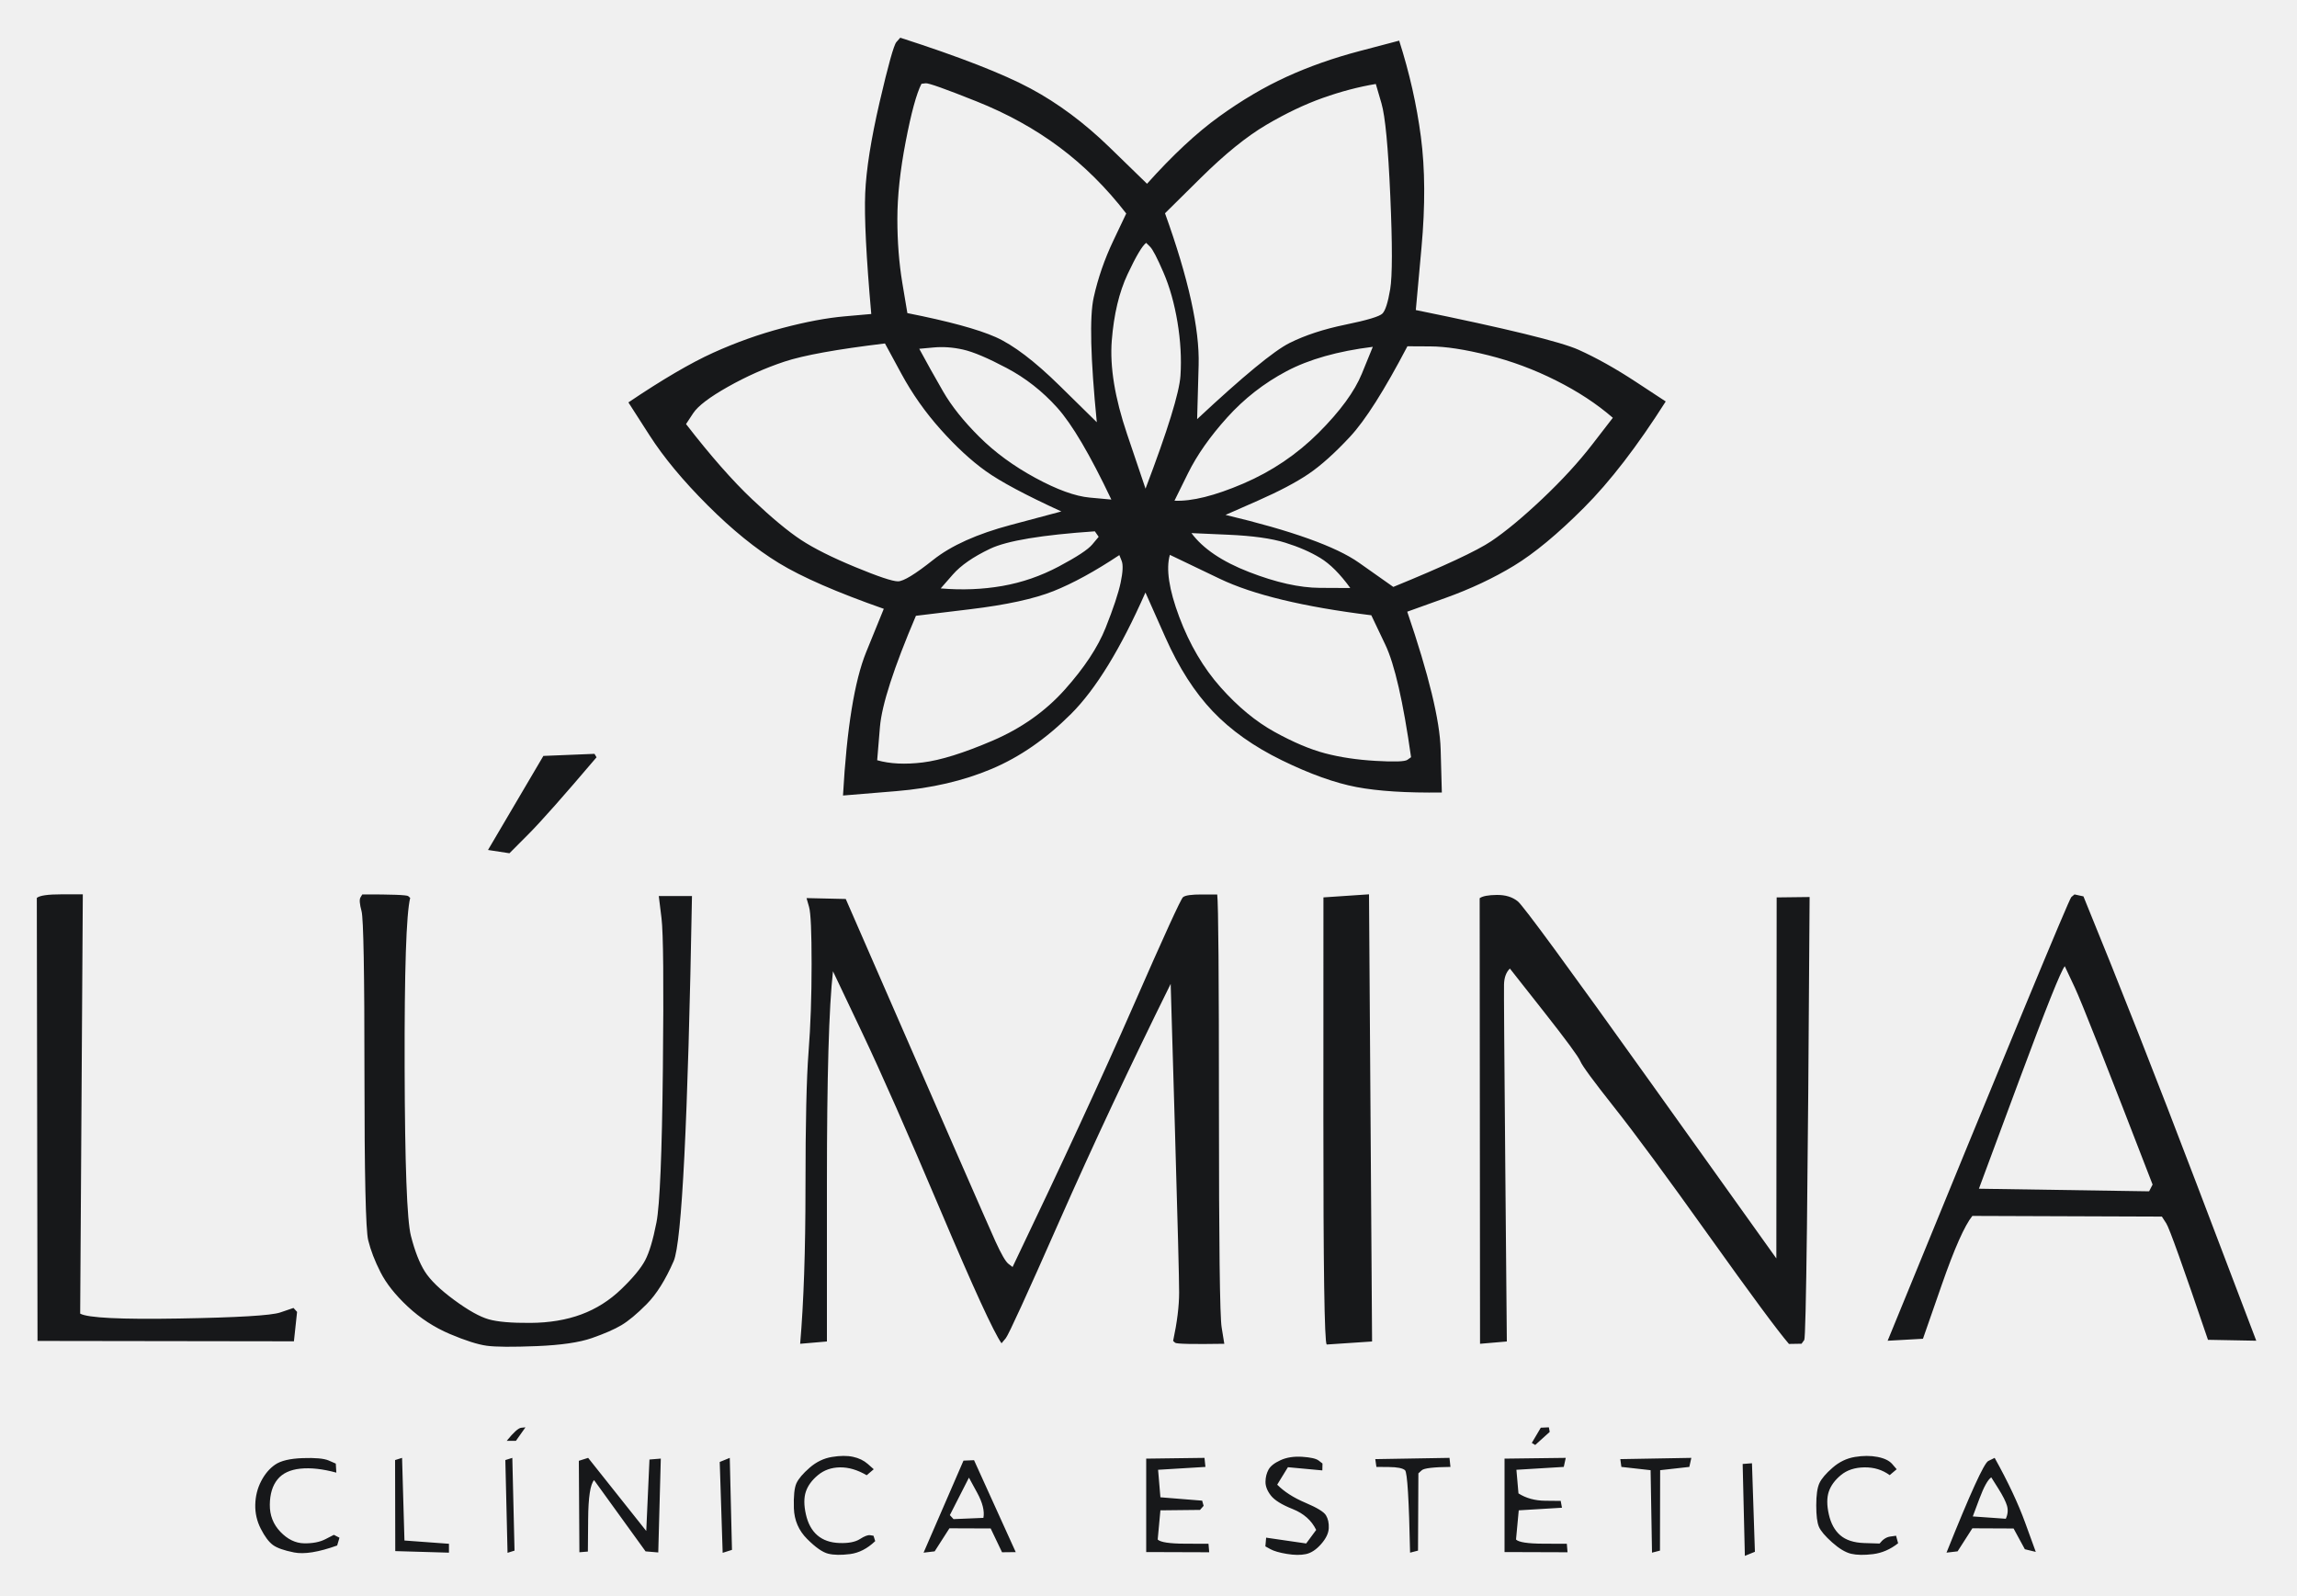
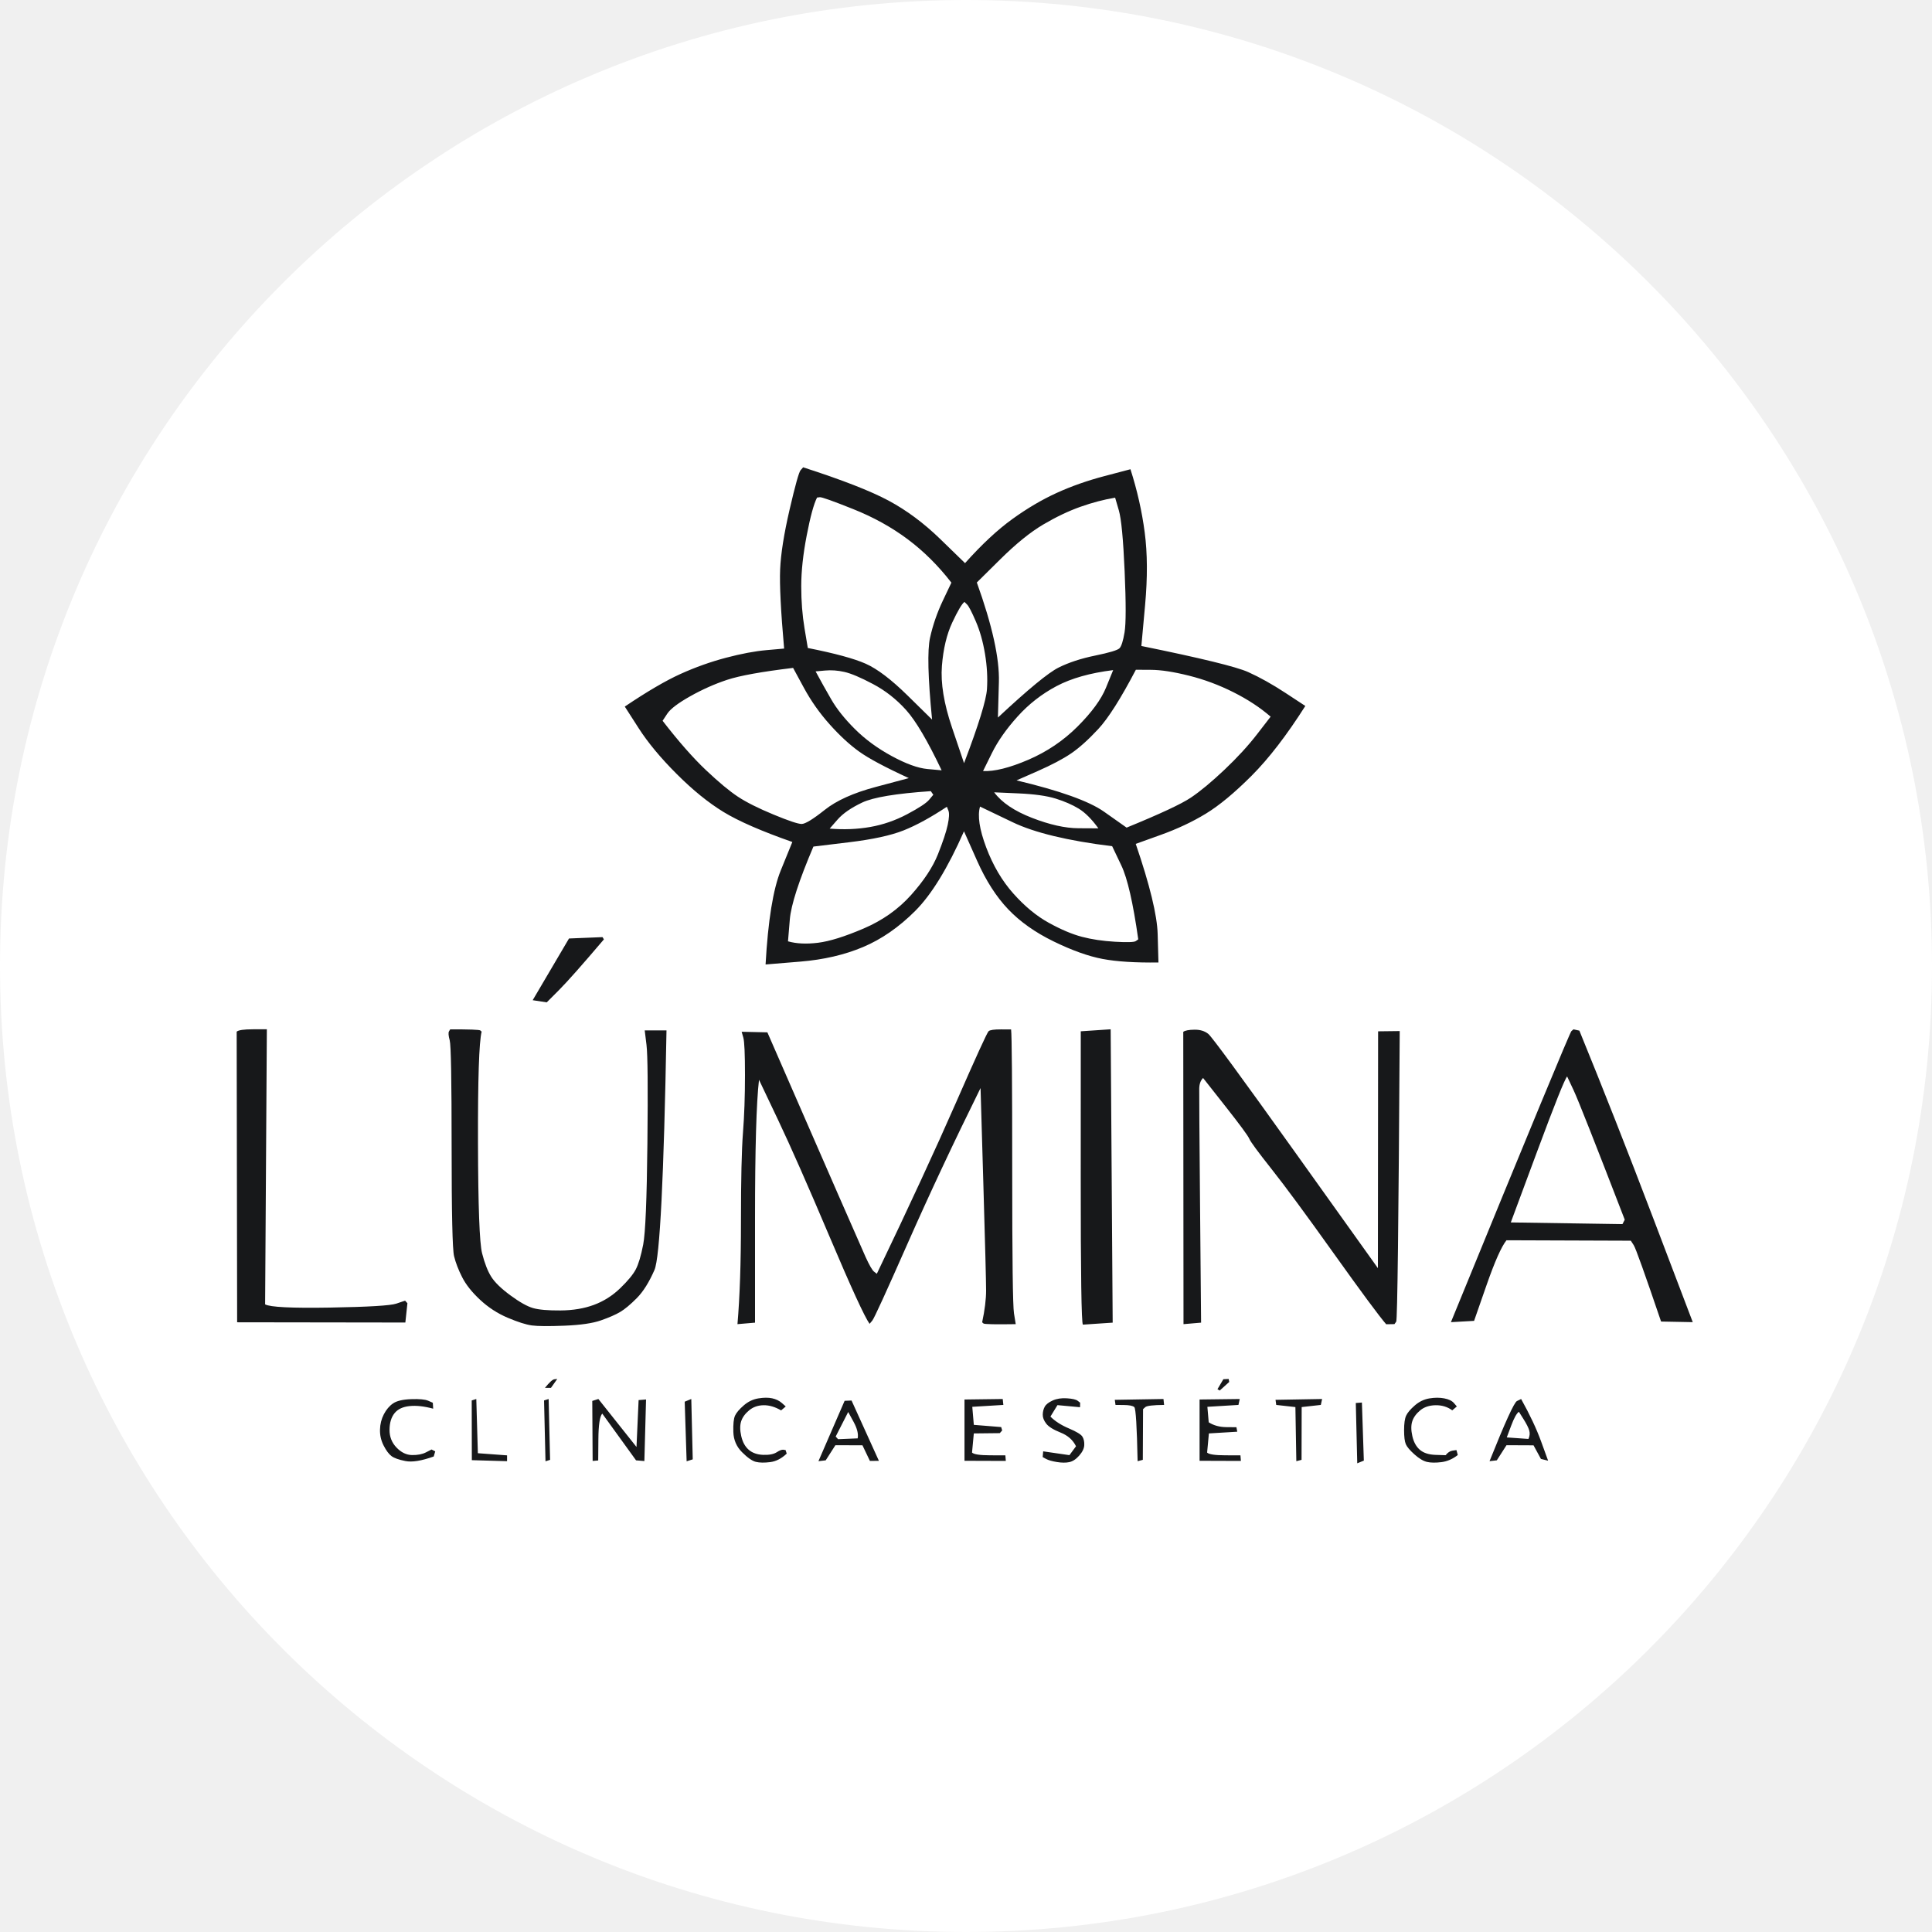
- <svg xmlns="http://www.w3.org/2000/svg" viewBox="0 0 750 521" role="img" aria-labelledby="title desc">
-   <path fill="#17181a" fill-rule="evenodd" d="M572.04,477.76L572.04,477.76L569,477.99L569,477.99L569.72,508L569.72,508L573,506.66L573,506.66L572.04,477.76Z M651.28,476L651.28,476L649.2,477.02Q647.12,478.05 635.56,506.94L635.56,506.94L639.18,506.52L639.18,506.52L644,499L644,499L657.46,499.06L657.46,499.06L661.14,505.83L661.14,505.83L664.71,506.7L664.71,506.7L661.25,497.19Q657.8,487.69 651.28,476Z M646.31,489.32Q648.48,483.52 650.17,482.36L650.17,482.36L652.45,485.97Q654.72,489.59 655.32,491.66Q655.91,493.74 654.92,495.88L654.92,495.88L644.14,495.12L644.14,495.12L646.31,489.32Z M552.24,476L552.24,476L529.05,476.41L529.05,476.41L529.4,478.95L529.4,478.95L538.94,480.02L538.94,480.02L539.4,506.95L539.4,506.95L542,506.28L542,506.28L542.06,480.02L542.06,480.02L551.59,478.95L551.59,478.95L552.24,476Z M511.24,476L511.24,476L491.25,476.25L491.25,476.25L491.25,506.75L491.25,506.75L511.82,506.82L511.82,506.82L511.59,504.05L511.59,504.05L503.97,504.02Q496.34,504 495,502.66L495,502.66L495.89,493.13L495.89,493.13L510,492.28L510,492.28L509.59,490.05L509.59,490.05L504.55,490Q499.51,489.96 495.8,487.6L495.8,487.6L495.13,479.89L495.13,479.89L510.59,478.95L510.59,478.95L511.24,476Z M473.28,476L473.28,476L449.05,476.41L449.05,476.41L449.41,478.95L449.41,478.95L453.53,478.99Q457.65,479.03 458.76,480.04Q459.88,481.05 460.41,506.95L460.41,506.95L463,506.28L463,506.28L463.12,481.05L463.12,481.05L464.24,480.04Q465.35,479.03 473.59,478.95L473.59,478.95L473.28,476Z M393.28,476L393.28,476L374.25,476.25L374.25,476.25L374.25,506.75L374.25,506.75L394.82,506.82L394.82,506.82L394.59,504.05L394.59,504.05L386.97,504.02Q379.34,504 378,502.66L378,502.66L378.89,493.13L378.89,493.13L391.82,492.99L391.82,492.99L393,491.66L393,491.66L392.52,489.97L392.52,489.97L378.89,488.87L378.89,488.87L378.13,479.89L378.13,479.89L393.59,478.95L393.59,478.95L393.28,476Z M318.04,476.76L318.04,476.76L314.59,476.9L314.59,476.9L301.56,506.95L301.56,506.95L305.18,506.52L305.18,506.52L310,499L310,499L323.47,499.05L323.47,499.05L327.18,506.82L327.18,506.82L331.65,506.77L331.65,506.77L318.04,476.76Z M310.14,494.69L310.14,494.69L316.37,482.46L316.37,482.46L319.05,487.37Q321.73,492.29 321.09,495.59L321.09,495.59L311.34,496L311.34,496L310.14,494.69Z M238.28,476L238.28,476L235,477.34L235,477.34L235.96,507L235.96,507L239,506.04L239,506.04L238.28,476Z M192.04,476L192.04,476L189,476.96L189,476.96L189.18,506.82L189.18,506.82L191.95,506.59L191.95,506.59L192.04,495.97Q192.12,485.34 193.97,483.26L193.97,483.26L210.79,506.53L210.79,506.53L214.93,506.88L214.93,506.88L215.76,476.24L215.76,476.24L212.06,476.54L212.06,476.54L211.01,499.87L211.01,499.87L192.04,476Z M167.28,476L167.28,476L165,476.72L165,476.72L165.72,507L165.72,507L168,506.28L168,506.28L167.28,476Z M131.28,476L131.28,476L129,476.72L129,476.72L129.06,506.44L129.06,506.44L146.59,506.95L146.59,506.95L146.59,504.05L146.59,504.05L132.06,502.98L132.06,502.98L131.28,476Z M613.02,475.69Q609.66,475.04 605.65,475.7Q601.63,476.36 598.36,479.21Q595.08,482.06 594.05,484.28Q593.03,486.51 593.03,491.5Q593.03,496.49 593.91,498.52Q594.79,500.54 598.22,503.6Q601.65,506.65 604.41,507.31Q607.18,507.96 611.55,507.43Q615.93,506.89 619.76,503.88L619.76,503.88L619.09,501.42L619.09,501.42L617.18,501.69Q615.28,501.96 613.71,503.97L613.71,503.97L608.67,503.81Q603.63,503.64 600.88,501.28Q598.14,498.91 597.14,494.46Q596.13,490.01 597.12,487.04Q598.11,484.08 601.09,481.62Q604.06,479.16 608.77,479.1Q613.48,479.04 617,481.64L617,481.64L619.29,479.71L619.29,479.71L617.84,478.02Q616.39,476.34 613.02,475.69Z M430.57,476.88Q429.33,475.92 425.2,475.65Q421.08,475.39 418.1,476.76Q415.12,478.12 414.18,479.85Q413.24,481.58 413.2,483.76Q413.15,485.95 414.93,488.26Q416.71,490.58 422.1,492.72Q427.49,494.87 429.75,499.53L429.75,499.53L426.48,503.95L426.48,503.95L413.41,502.05L413.41,502.05L413.16,504.9L413.16,504.9L414.86,505.83Q416.56,506.76 420.19,507.36Q423.82,507.96 426.39,507.42Q428.96,506.88 431.35,504.16Q433.75,501.44 433.86,498.94Q433.97,496.44 432.95,494.76Q431.94,493.07 426.2,490.64Q420.46,488.21 417.02,484.75L417.02,484.75L420.52,479.05L420.52,479.05L431.76,480.09L431.76,480.09L431.81,477.84L431.81,477.84L430.57,476.88Z M278.53,475.66Q275.66,475.04 271.65,475.7Q267.63,476.36 264.36,479.21Q261.08,482.06 260.05,484.28Q259.03,486.51 259.21,492.42Q259.4,498.34 263.54,502.48Q267.68,506.62 270.43,507.29Q273.18,507.96 277.55,507.41Q281.93,506.85 285.77,503.18L285.77,503.18L285.21,501.43L285.21,501.43L284.12,501.25Q283.02,501.07 280.76,502.52Q278.49,503.96 274.06,503.8Q269.63,503.64 266.88,501.28Q264.14,498.91 263.14,494.46Q262.13,490.01 263.12,487.04Q264.11,484.08 267.09,481.62Q270.06,479.16 274.27,479.1Q278.49,479.04 282.98,481.67L282.98,481.67L285.29,479.71L285.29,479.71L283.35,477.99Q281.4,476.28 278.53,475.66Z M107.33,476.86Q105.01,475.86 98.8,476.08Q92.6,476.31 89.85,478.2Q87.09,480.09 85.27,483.6Q83.45,487.11 83.35,491.27Q83.25,495.44 85.17,499.18Q87.09,502.93 89.07,504.41Q91.05,505.9 96.02,506.88Q100.99,507.87 110.09,504.61L110.09,504.61L110.84,502.07L110.84,502.07L109.01,501.13L109.01,501.13L106.25,502.55Q103.49,503.97 99.28,503.9Q95.07,503.82 91.56,500.15Q88.04,496.48 88.1,491.27Q88.16,486.06 90.6,483.05Q93.03,480.04 98.08,479.52Q103.13,479 109.82,480.82L109.82,480.82L109.64,477.87L109.64,477.87L107.33,476.86Z M506,467.52L506,467.52L505.73,466.03L505.73,466.03L503.09,466.15L503.09,466.15L500.15,471.12L500.15,471.12L501.27,471.79L501.27,471.79L506,467.52Z M168.45,470.44L168.45,470.44L171.57,466.03L171.57,466.03L170.18,466.17Q168.79,466.31 165.45,470.44L165.45,470.44L168.45,470.44Z M717.22,386.54Q697.73,335.33 680.27,292.67L680.27,292.67L677.35,292.03L677.35,292.03L676.31,292.9Q675.27,293.77 616.34,437.76L616.34,437.76L627.87,437.11L627.87,437.11L634.04,419.41Q640.21,401.7 644,397L644,397L705.88,397.22L705.88,397.22L707.33,399.46Q708.79,401.7 720.93,437.45L720.93,437.45L736.7,437.75L736.7,437.75L717.22,386.54Z M659.27,352.76Q672.4,317.4 674.18,315.48L674.18,315.48L677.44,322.42Q680.7,329.35 702.85,386.76L702.85,386.76L701.71,388.97L701.71,388.97L646.14,388.12L646.14,388.12L659.27,352.76Z M488.73,292.2Q484.52,292.24 483.13,293.27L483.13,293.27L483.25,438.75L483.25,438.75L492,438L492,438L491.5,381.5Q491,324.99 491.08,321.51Q491.15,318.02 493,316.24L493,316.24L504.04,330.25Q515.08,344.27 516,346.5Q516.92,348.73 527.02,361.49Q537.13,374.24 558,403.5Q578.88,432.75 584.12,438.8L584.12,438.8L588.23,438.73L588.23,438.73L589.11,437.52Q590,436.32 590.86,292.88L590.86,292.88L580.1,293.01L580.1,293.01L580,410.88L580,410.88L539.12,353.66Q498.24,296.44 495.59,294.3Q492.94,292.15 488.73,292.2Z M447,292L447,292L432.12,293L432.12,293L432.1,365.42Q432.08,437.83 433.18,438.99L433.18,438.99L448,438L448,438L447,292Z M398,362.33Q398,296.66 397.44,292.06L397.44,292.06L392.39,292.05Q387.35,292.03 386.27,292.93Q385.19,293.84 369.98,328.57Q354.77,363.29 330.62,413.68L330.62,413.68L329.25,412.63Q327.88,411.57 325,405.26Q322.12,398.95 276.15,293.52L276.15,293.52L263.34,293.23L263.34,293.23L264.17,296.12Q265,299 265,314.83Q265,330.66 264,343.5Q263,356.34 263,387.5Q263,418.66 261.26,438.75L261.26,438.75L270,438L270,438L270,386.17Q270,334.34 271.98,317.13L271.98,317.13L281.46,337.08Q290.93,357.03 307.08,395.16Q323.23,433.29 327.01,438.59L327.01,438.59L328.39,436.94Q329.76,435.28 345.99,398.49Q362.23,361.71 382.24,321.24L382.24,321.24L383.62,368.29Q385,415.34 385,422Q385,428.66 383.04,437.82L383.04,437.82L383.69,438.41Q384.34,439 399.75,438.75L399.75,438.75L398.88,433.38Q398,428 398,362.33Z M133.3,292.59Q132.66,292 118.29,292.03L118.29,292.03L117.7,293.02Q117.1,294.01 118.05,297.5Q119,301 119,350.5Q119,400 120.22,404.93Q121.43,409.86 124.25,415.4Q127.07,420.95 133.17,426.63Q139.27,432.32 146.9,435.56Q154.54,438.79 158.94,439.39Q163.34,439.99 175.24,439.51Q187.14,439.03 193.28,436.88Q199.43,434.73 202.89,432.68Q206.35,430.63 211.15,425.8Q215.95,420.96 219.96,411.76Q223.97,402.56 225.94,292.56L225.94,292.56L215.1,292.56L215.1,292.56L215.99,299.78Q216.88,307 216.44,348.83Q216,390.66 214.34,399.15Q212.68,407.64 210.65,411.49Q208.63,415.34 202.87,420.9Q197.11,426.45 189.8,429.16Q182.48,431.87 173.18,431.93Q163.87,432 159.53,430.75Q155.18,429.51 148.27,424.43Q141.37,419.35 138.72,415.16Q136.07,410.97 134.16,403.47Q132.24,395.97 132.12,348.49Q132,301 133.93,293.17L133.93,293.17L133.3,292.59Z M27.04,292L27.04,292L20.19,292Q13.34,292 12.02,293.18L12.02,293.18L12.25,437.82L12.25,437.82L95.97,437.94L95.97,437.94L97,428.34L97,428.34L95.83,427.05L95.83,427.05L91.48,428.53Q87.13,430.01 58.5,430.5Q29.87,430.99 26.18,428.9L26.18,428.9L27.04,292Z M172.49,272.42Q178.65,266.24 194.78,247.26L194.78,247.26L194.11,246.13L194.11,246.13L177.42,246.81L177.42,246.81L159.34,277.52L159.34,277.52L166.34,278.59L166.34,278.59L172.49,272.42Z M336.49,28.9Q323.05,21.69 293.95,12.31L293.95,12.31L292.69,13.73Q291.43,15.14 287.21,33.32Q283,51.5 282.5,63.08Q282.01,74.66 284.48,102.52L284.48,102.52L275.75,103.29Q267.01,104.06 255.53,107.09Q244.05,110.12 232.94,115.14Q221.82,120.17 205.18,131.39L205.18,131.39L212.11,142.18Q219.04,152.97 231.04,164.96Q243.03,176.95 254.31,183.84Q265.58,190.72 288.57,198.78L288.57,198.78L282.82,212.9Q277.08,227.02 275.25,259.74L275.25,259.74L292.61,258.31Q309.96,256.88 323.75,251.07Q337.53,245.27 349.71,233.1Q361.89,220.93 374,193.46L374,193.46L380.55,208.19Q387.11,222.93 395.97,232.24Q404.83,241.55 418.59,248.26Q432.35,254.97 442.93,256.98Q453.5,258.98 470.78,258.75L470.78,258.75L470.39,244.63Q470,230.51 459.48,199.72L459.48,199.72L471.89,195.26Q484.31,190.8 494.33,184.71Q504.34,178.62 517.15,165.8Q529.97,152.97 543.88,131.08L543.88,131.08L534.04,124.62Q524.19,118.16 515.43,114.21Q506.67,110.27 462.28,101.23L462.28,101.23L464.14,80.78Q466,60.34 463.94,44.68Q461.89,29.03 456.85,13.27L456.85,13.27L443.94,16.67Q431.03,20.07 420.05,25.09Q409.07,30.11 398.05,38.07Q387.02,46.03 374.52,60L374.52,60L362.23,48.05Q349.93,36.11 336.49,28.9Z M385.05,201.47Q380,188 381.98,181.16L381.98,181.16L398.27,188.97Q414.56,196.78 447.75,200.89L447.75,200.89L452.31,210.47Q456.88,220.04 460.73,247.23L460.73,247.23L459.52,248.09Q458.32,248.96 449.17,248.43Q440.03,247.9 432.69,245.97Q425.35,244.04 416.19,238.99Q407.04,233.95 398.57,224.44Q390.11,214.93 385.05,201.47Z M365.48,181.24L365.48,181.24L366.24,183.14Q367,185.04 365.9,190.25Q364.79,195.46 361,204.98Q357.2,214.5 347.68,225.15Q338.16,235.8 324.06,241.84Q309.96,247.88 301.31,248.94Q292.66,250 286.41,248.22L286.41,248.22L287.31,237.38Q288.21,226.54 299.06,201.06L299.06,201.06L316.76,198.92Q334.46,196.79 343.98,193Q353.5,189.2 365.48,181.24Z M407.84,186.77Q394.66,181.66 389.02,174.06L389.02,174.06L401,174.59Q412.97,175.11 419.62,177.18Q426.27,179.25 431.09,182.18Q435.91,185.11 440.89,191.99L440.89,191.99L430.96,191.94Q421.03,191.89 407.84,186.77Z M357.48,173.48L357.48,173.48L358.73,175.27L358.73,175.27L356.65,177.76Q354.57,180.26 345.73,184.95Q336.89,189.64 327.27,191.32Q317.66,193 307.15,192.12L307.15,192.12L311.1,187.6Q315.06,183.08 323.31,179.16Q331.56,175.24 357.48,173.48Z M508.06,124.23Q518.79,129.61 526.61,136.41L526.61,136.41L519.94,145.05Q513.28,153.69 503.63,162.83Q493.97,171.96 486.9,176.71Q479.83,181.45 454.93,191.63L454.93,191.63L443.73,183.73Q432.53,175.82 400.15,168.12L400.15,168.12L410.67,163.49Q421.19,158.85 427.26,154.74Q433.33,150.62 440.8,142.6Q448.27,134.58 459.54,113.06L459.54,113.06L467.01,113.1Q474.48,113.13 485.91,115.99Q497.34,118.84 508.06,124.23Z M448.24,113.24L448.24,113.24L444.67,121.99Q441.1,130.74 430.52,141.32Q419.93,151.89 405.95,157.89Q391.96,163.88 383.48,163.48L383.48,163.48L387.89,154.54Q392.31,145.6 400.67,136.33Q409.03,127.05 420.07,121.2Q431.11,115.36 448.24,113.24Z M307.91,127.77Q303.76,120.58 300.15,113.88L300.15,113.88L304.82,113.45Q309.5,113.02 314.46,114.14Q319.42,115.25 328.69,120.16Q337.96,125.06 345.2,133.11Q352.45,141.17 362.87,163.11L362.87,163.11L355.78,162.46Q348.69,161.8 338.06,156.03Q327.42,150.26 319.74,142.61Q312.05,134.96 307.91,127.77Z M224,138.46L224,138.46L226.33,134.92Q228.66,131.38 237.68,126.29Q246.7,121.21 256.1,118.08Q265.5,114.96 288.95,112.14L288.95,112.14L294.28,121.97Q299.6,131.8 307.13,140.22Q314.65,148.64 321.84,153.8Q329.03,158.96 346.54,166.99L346.54,166.99L330.02,171.4Q313.5,175.8 304.7,182.8Q295.9,189.8 293.21,189.81Q290.53,189.82 279.21,185.13Q267.89,180.45 261.56,176.29Q255.24,172.14 245.63,163.06Q236.02,153.99 224,138.46Z M368.18,89.51Q372.34,80.66 374.24,79.3L374.24,79.3L375.52,80.57Q376.81,81.84 379.87,88.93Q382.94,96.03 384.46,105.18Q385.98,114.34 385.44,122.65Q384.89,130.97 374.03,159.55L374.03,159.55L368.02,141.78Q362,124 363.01,111.18Q364.03,98.35 368.18,89.51Z M431.94,31.96Q440.84,28.81 449.22,27.42L449.22,27.42L451.06,33.72Q452.91,40.02 453.95,64.01Q455,88 453.91,94.46Q452.82,100.93 451.38,102.38Q449.93,103.82 439.31,106Q428.69,108.18 421.07,111.98Q413.45,115.78 390.88,136.85L390.88,136.85L391.37,119.18Q391.87,101.52 380.39,69.63L380.39,69.63L392.11,58.04Q403.83,46.45 413.44,40.78Q423.05,35.12 431.94,31.96Z M295.72,46.24Q298.43,32.14 300.87,27.36L300.87,27.36L302.25,27.19Q303.63,27.02 318.78,33.07Q333.93,39.11 345.94,48.08Q357.95,57.05 367.73,69.71L367.73,69.71L363.46,78.7Q359.2,87.69 357.11,97.1Q355.02,106.5 358.12,137.86L358.12,137.86L345.93,125.88Q333.74,113.91 325.09,110.06Q316.44,106.22 296.27,102.23L296.27,102.23L294.63,92.44Q293,82.66 293,71.5Q293,60.34 295.72,46.24Z" />
+ <svg xmlns="http://www.w3.org/2000/svg" viewBox="0 0 750 750" role="img" aria-labelledby="title desc">
+   <circle cx="375" cy="375" r="375" fill="#fff" />
+   <g transform="translate(82.5 171.81) scale(0.78)">
+     <path fill="#17181a" fill-rule="evenodd" d="M572.04,477.76L572.04,477.76L569,477.99L569,477.99L569.72,508L569.72,508L573,506.66L573,506.66L572.04,477.76Z M651.28,476L651.28,476L649.2,477.02Q647.12,478.05 635.56,506.94L635.56,506.94L639.18,506.52L639.18,506.52L644,499L644,499L657.46,499.06L657.46,499.06L661.14,505.83L661.14,505.83L664.71,506.7L664.71,506.7L661.25,497.19Q657.8,487.69 651.28,476Z M646.31,489.32Q648.48,483.52 650.17,482.36L650.17,482.36L652.45,485.97Q654.72,489.59 655.32,491.66Q655.91,493.74 654.92,495.88L654.92,495.88L644.14,495.12L644.14,495.12L646.31,489.32Z M552.24,476L552.24,476L529.05,476.41L529.05,476.41L529.4,478.95L529.4,478.95L538.94,480.02L538.94,480.02L539.4,506.95L539.4,506.95L542,506.28L542,506.28L542.06,480.02L542.06,480.02L551.59,478.95L551.59,478.95L552.24,476Z M511.24,476L511.24,476L491.25,476.25L491.25,476.25L491.25,506.75L491.25,506.75L511.82,506.82L511.82,506.82L511.59,504.05L511.59,504.05L503.97,504.02Q496.34,504 495,502.66L495,502.66L495.89,493.13L495.89,493.13L510,492.28L510,492.28L509.59,490.05L509.59,490.05L504.55,490Q499.51,489.96 495.8,487.6L495.8,487.6L495.13,479.89L495.13,479.89L510.59,478.95L510.59,478.95L511.24,476Z M473.28,476L473.28,476L449.05,476.41L449.05,476.41L449.41,478.95L449.41,478.95L453.53,478.99Q457.65,479.03 458.76,480.04Q459.88,481.05 460.41,506.95L460.41,506.95L463,506.28L463,506.28L463.12,481.05L463.12,481.05L464.24,480.04Q465.35,479.03 473.59,478.95L473.59,478.95L473.28,476Z M393.28,476L393.28,476L374.25,476.25L374.25,476.25L374.25,506.75L374.25,506.75L394.82,506.82L394.82,506.82L394.59,504.05L394.59,504.05L386.97,504.02Q379.34,504 378,502.66L378,502.66L378.89,493.13L378.89,493.13L391.82,492.99L391.82,492.99L393,491.66L393,491.66L392.52,489.97L392.52,489.97L378.89,488.87L378.89,488.87L378.13,479.89L378.13,479.89L393.59,478.95L393.59,478.95L393.28,476Z M318.04,476.76L318.04,476.76L314.59,476.9L314.59,476.9L301.56,506.95L301.56,506.95L305.18,506.52L305.18,506.52L310,499L310,499L323.47,499.05L323.47,499.05L327.18,506.82L327.18,506.82L331.65,506.77L331.65,506.77L318.04,476.76Z M310.14,494.69L310.14,494.69L316.37,482.46L316.37,482.46L319.05,487.37Q321.73,492.29 321.09,495.59L321.09,495.59L311.34,496L311.34,496L310.14,494.69Z M238.28,476L238.28,476L235,477.34L235,477.34L235.96,507L235.96,507L239,506.04L239,506.04L238.28,476Z M192.04,476L192.04,476L189,476.96L189,476.96L189.18,506.82L189.18,506.82L191.95,506.59L191.95,506.59L192.04,495.97Q192.12,485.34 193.97,483.26L193.97,483.26L210.79,506.53L210.79,506.53L214.93,506.88L214.93,506.88L215.76,476.24L215.76,476.24L212.06,476.54L212.06,476.54L211.01,499.87L211.01,499.87L192.04,476Z M167.28,476L167.28,476L165,476.72L165,476.72L165.72,507L165.72,507L168,506.28L168,506.28L167.28,476Z M131.28,476L131.28,476L129,476.72L129,476.72L129.06,506.44L129.06,506.44L146.59,506.95L146.59,506.95L146.59,504.05L146.59,504.05L132.06,502.98L132.06,502.98L131.28,476Z M613.02,475.69Q609.66,475.04 605.65,475.7Q601.63,476.36 598.36,479.21Q595.08,482.06 594.05,484.28Q593.03,486.51 593.03,491.5Q593.03,496.49 593.91,498.52Q594.79,500.54 598.22,503.6Q601.65,506.65 604.41,507.31Q607.18,507.96 611.55,507.43Q615.93,506.89 619.76,503.88L619.76,503.88L619.09,501.42L619.09,501.42L617.18,501.69Q615.28,501.96 613.71,503.97L613.71,503.97L608.67,503.81Q603.63,503.64 600.88,501.28Q598.14,498.91 597.14,494.46Q596.13,490.01 597.12,487.04Q598.11,484.08 601.09,481.62Q604.06,479.16 608.77,479.1Q613.48,479.04 617,481.64L617,481.64L619.29,479.71L619.29,479.71L617.84,478.02Q616.39,476.34 613.02,475.69Z M430.57,476.88Q429.33,475.92 425.2,475.65Q421.08,475.39 418.1,476.76Q415.12,478.12 414.18,479.85Q413.24,481.58 413.2,483.76Q413.15,485.95 414.93,488.26Q416.71,490.58 422.1,492.72Q427.49,494.87 429.75,499.53L429.75,499.53L426.48,503.95L426.48,503.95L413.41,502.05L413.41,502.05L413.16,504.9L413.16,504.9L414.86,505.83Q416.56,506.76 420.19,507.36Q423.82,507.96 426.39,507.42Q428.96,506.88 431.35,504.16Q433.75,501.44 433.86,498.94Q433.97,496.44 432.95,494.76Q431.94,493.07 426.2,490.64Q420.46,488.21 417.02,484.75L417.02,484.75L420.52,479.05L420.52,479.05L431.76,480.09L431.76,480.09L431.81,477.84L431.81,477.84L430.57,476.88Z M278.53,475.66Q275.66,475.04 271.65,475.7Q267.63,476.36 264.36,479.21Q261.08,482.06 260.05,484.28Q259.03,486.51 259.21,492.42Q259.4,498.34 263.54,502.48Q267.68,506.62 270.43,507.29Q273.18,507.96 277.55,507.41Q281.93,506.85 285.77,503.18L285.77,503.18L285.21,501.43L285.21,501.43L284.12,501.25Q283.02,501.07 280.76,502.52Q278.49,503.96 274.06,503.8Q269.63,503.64 266.88,501.28Q264.14,498.91 263.14,494.46Q262.13,490.01 263.12,487.04Q264.11,484.08 267.09,481.62Q270.06,479.16 274.27,479.1Q278.49,479.04 282.98,481.67L282.98,481.67L285.29,479.71L285.29,479.71L283.35,477.99Q281.4,476.28 278.53,475.66Z M107.33,476.86Q105.01,475.86 98.8,476.08Q92.6,476.31 89.85,478.2Q87.09,480.09 85.27,483.6Q83.45,487.11 83.35,491.27Q83.25,495.44 85.17,499.18Q87.09,502.93 89.07,504.41Q91.05,505.9 96.02,506.88Q100.99,507.87 110.09,504.61L110.09,504.61L110.84,502.07L110.84,502.07L109.01,501.13L109.01,501.13L106.25,502.55Q103.49,503.97 99.28,503.9Q95.07,503.82 91.56,500.15Q88.04,496.48 88.1,491.27Q88.16,486.06 90.6,483.05Q93.03,480.04 98.08,479.52Q103.13,479 109.82,480.82L109.82,480.82L109.64,477.87L109.64,477.87L107.33,476.86Z M506,467.52L506,467.52L505.73,466.03L505.73,466.03L503.09,466.15L503.09,466.15L500.15,471.12L500.15,471.12L501.27,471.79L501.27,471.79L506,467.52Z M168.45,470.44L168.45,470.44L171.57,466.03L171.57,466.03L170.18,466.17Q168.79,466.31 165.45,470.44L165.45,470.44L168.45,470.44Z M717.22,386.54Q697.73,335.33 680.27,292.67L680.27,292.67L677.35,292.03L677.35,292.03L676.31,292.9Q675.27,293.77 616.34,437.76L616.34,437.76L627.87,437.11L627.87,437.11L634.04,419.41Q640.21,401.7 644,397L644,397L705.88,397.22L705.88,397.22L707.33,399.46Q708.79,401.7 720.93,437.45L720.93,437.45L736.7,437.75L736.7,437.75L717.22,386.54Z M659.27,352.76Q672.4,317.4 674.18,315.48L674.18,315.48L677.44,322.42Q680.7,329.35 702.85,386.76L702.85,386.76L701.71,388.97L701.71,388.97L646.14,388.12L646.14,388.12L659.27,352.76Z M488.73,292.2Q484.52,292.24 483.13,293.27L483.13,293.27L483.25,438.75L483.25,438.75L492,438L492,438L491.5,381.5Q491,324.99 491.08,321.51Q491.15,318.02 493,316.24L493,316.24L504.04,330.25Q515.08,344.27 516,346.5Q516.92,348.73 527.02,361.49Q537.13,374.24 558,403.5Q578.88,432.75 584.12,438.8L584.12,438.8L588.23,438.73L588.23,438.73L589.11,437.52Q590,436.32 590.86,292.88L590.86,292.88L580.1,293.01L580.1,293.01L580,410.88L580,410.88L539.12,353.66Q498.24,296.44 495.59,294.3Q492.94,292.15 488.73,292.2Z M447,292L447,292L432.12,293L432.12,293L432.1,365.42Q432.08,437.83 433.18,438.99L433.18,438.99L448,438L448,438L447,292Z M398,362.33Q398,296.66 397.44,292.06L397.44,292.06L392.39,292.05Q387.35,292.03 386.27,292.93Q385.19,293.84 369.98,328.57Q354.77,363.29 330.62,413.68L330.62,413.68L329.25,412.63Q327.88,411.57 325,405.26Q322.12,398.95 276.15,293.52L276.15,293.52L263.34,293.23L263.34,293.23L264.17,296.12Q265,299 265,314.83Q265,330.66 264,343.5Q263,356.34 263,387.5Q263,418.66 261.26,438.75L261.26,438.75L270,438L270,438L270,386.17Q270,334.34 271.98,317.13L271.98,317.13L281.46,337.08Q290.93,357.03 307.08,395.16Q323.23,433.29 327.01,438.59L327.01,438.59L328.39,436.94Q329.76,435.28 345.99,398.49Q362.23,361.71 382.24,321.24L382.24,321.24L383.62,368.29Q385,415.34 385,422Q385,428.66 383.04,437.82L383.04,437.82L383.69,438.41Q384.34,439 399.75,438.75L399.75,438.75L398.88,433.38Q398,428 398,362.33Z M133.3,292.59Q132.66,292 118.29,292.03L118.29,292.03L117.7,293.02Q117.1,294.01 118.05,297.5Q119,301 119,350.5Q119,400 120.22,404.93Q121.43,409.86 124.25,415.4Q127.07,420.95 133.17,426.63Q139.27,432.32 146.9,435.56Q154.54,438.79 158.94,439.39Q163.34,439.99 175.24,439.51Q187.14,439.03 193.28,436.88Q199.43,434.73 202.89,432.68Q206.35,430.63 211.15,425.8Q215.95,420.96 219.96,411.76Q223.97,402.56 225.94,292.56L225.94,292.56L215.1,292.56L215.1,292.56L215.99,299.78Q216.88,307 216.44,348.83Q216,390.66 214.34,399.15Q212.68,407.64 210.65,411.49Q208.63,415.34 202.87,420.9Q197.11,426.45 189.8,429.16Q182.48,431.87 173.18,431.93Q163.87,432 159.53,430.75Q155.18,429.51 148.27,424.43Q141.37,419.35 138.72,415.16Q136.07,410.97 134.16,403.47Q132.24,395.97 132.12,348.49Q132,301 133.93,293.17L133.93,293.17L133.3,292.59Z M27.04,292L27.04,292L20.19,292Q13.34,292 12.02,293.18L12.02,293.18L12.25,437.82L12.25,437.82L95.97,437.94L95.97,437.94L97,428.34L97,428.34L95.83,427.05L95.83,427.05L91.48,428.53Q87.13,430.01 58.5,430.5Q29.87,430.99 26.18,428.9L26.18,428.9L27.04,292Z M172.49,272.42Q178.65,266.24 194.78,247.26L194.78,247.26L194.11,246.13L194.11,246.13L177.42,246.81L177.42,246.81L159.34,277.52L159.34,277.52L166.34,278.59L166.34,278.59L172.49,272.42Z M336.49,28.9Q323.05,21.69 293.95,12.31L293.95,12.31L292.69,13.73Q291.43,15.14 287.21,33.32Q283,51.5 282.5,63.08Q282.01,74.66 284.48,102.52L284.48,102.52L275.75,103.29Q267.01,104.06 255.53,107.09Q244.05,110.12 232.94,115.14Q221.82,120.17 205.18,131.39L205.18,131.39L212.11,142.18Q219.04,152.97 231.04,164.96Q243.03,176.95 254.31,183.84Q265.58,190.72 288.57,198.78L288.57,198.78L282.82,212.9Q277.08,227.02 275.25,259.74L275.25,259.74L292.61,258.31Q309.96,256.88 323.75,251.07Q337.53,245.27 349.71,233.1Q361.89,220.93 374,193.46L374,193.46L380.55,208.19Q387.11,222.93 395.97,232.24Q404.83,241.55 418.59,248.26Q432.35,254.97 442.93,256.98Q453.5,258.98 470.78,258.75L470.78,258.75L470.39,244.63Q470,230.51 459.48,199.72L459.48,199.72L471.89,195.26Q484.31,190.8 494.33,184.71Q504.34,178.62 517.15,165.8Q529.97,152.97 543.88,131.08L543.88,131.08L534.04,124.62Q524.19,118.16 515.43,114.21Q506.67,110.27 462.28,101.23L462.28,101.23L464.14,80.78Q466,60.34 463.94,44.68Q461.89,29.03 456.85,13.27L456.85,13.27L443.94,16.67Q431.03,20.07 420.05,25.09Q409.07,30.11 398.05,38.07Q387.02,46.03 374.52,60L374.52,60L362.23,48.05Q349.93,36.11 336.49,28.9Z M385.05,201.47Q380,188 381.98,181.16L381.98,181.16L398.27,188.97Q414.56,196.78 447.75,200.89L447.75,200.89L452.31,210.47Q456.88,220.04 460.73,247.23L460.73,247.23L459.52,248.09Q458.32,248.96 449.17,248.43Q440.03,247.9 432.69,245.97Q425.35,244.04 416.19,238.99Q407.04,233.95 398.57,224.44Q390.11,214.93 385.05,201.47Z M365.48,181.24L365.48,181.24L366.24,183.14Q367,185.04 365.9,190.25Q364.79,195.46 361,204.98Q357.2,214.5 347.68,225.15Q338.16,235.8 324.06,241.84Q309.96,247.88 301.31,248.94Q292.66,250 286.41,248.22L286.41,248.22L287.31,237.38Q288.21,226.54 299.06,201.06L299.06,201.06L316.76,198.92Q334.46,196.79 343.98,193Q353.5,189.2 365.48,181.24Z M407.84,186.77Q394.66,181.66 389.02,174.06L389.02,174.06L401,174.59Q412.97,175.11 419.62,177.18Q426.27,179.25 431.09,182.18Q435.91,185.11 440.89,191.99L440.89,191.99L430.96,191.94Q421.03,191.89 407.84,186.77Z M357.48,173.48L357.48,173.48L358.73,175.27L358.73,175.27L356.65,177.76Q354.57,180.26 345.73,184.95Q336.89,189.64 327.27,191.32Q317.66,193 307.15,192.12L307.15,192.12L311.1,187.6Q315.06,183.08 323.31,179.16Q331.56,175.24 357.48,173.48Z M508.06,124.23Q518.79,129.61 526.61,136.41L526.61,136.41L519.94,145.05Q513.28,153.69 503.63,162.83Q493.97,171.96 486.9,176.71Q479.83,181.45 454.93,191.63L454.93,191.63L443.73,183.73Q432.53,175.82 400.15,168.12L400.15,168.12L410.67,163.49Q421.19,158.85 427.26,154.74Q433.33,150.62 440.8,142.6Q448.27,134.58 459.54,113.06L459.54,113.06L467.01,113.1Q474.48,113.13 485.91,115.99Q497.34,118.84 508.06,124.23Z M448.24,113.24L448.24,113.24L444.67,121.99Q441.1,130.74 430.52,141.32Q419.93,151.89 405.95,157.89Q391.96,163.88 383.48,163.48L383.48,163.48L387.89,154.54Q392.31,145.6 400.67,136.33Q409.03,127.05 420.07,121.2Q431.11,115.36 448.24,113.24Z M307.91,127.77Q303.76,120.58 300.15,113.88L300.15,113.88L304.82,113.45Q309.5,113.02 314.46,114.14Q319.42,115.25 328.69,120.16Q337.96,125.06 345.2,133.11Q352.45,141.17 362.87,163.11L362.87,163.11L355.78,162.46Q348.69,161.8 338.06,156.03Q327.42,150.26 319.74,142.61Q312.05,134.96 307.91,127.77Z M224,138.46L224,138.46L226.33,134.92Q228.66,131.38 237.68,126.29Q246.7,121.21 256.1,118.08Q265.5,114.96 288.95,112.14L288.95,112.14L294.28,121.97Q299.6,131.8 307.13,140.22Q314.65,148.64 321.84,153.8Q329.03,158.96 346.54,166.99L346.54,166.99L330.02,171.4Q313.5,175.8 304.7,182.8Q295.9,189.8 293.21,189.81Q290.53,189.82 279.21,185.13Q267.89,180.45 261.56,176.29Q255.24,172.14 245.63,163.06Q236.02,153.99 224,138.46Z M368.18,89.51Q372.34,80.66 374.24,79.3L374.24,79.3L375.52,80.57Q376.81,81.84 379.87,88.93Q382.94,96.03 384.46,105.18Q385.98,114.34 385.44,122.65Q384.89,130.97 374.03,159.55L374.03,159.55L368.02,141.78Q362,124 363.01,111.18Q364.03,98.35 368.18,89.51Z M431.94,31.96Q440.84,28.81 449.22,27.42L449.22,27.42L451.06,33.72Q452.91,40.02 453.95,64.01Q455,88 453.91,94.46Q452.82,100.93 451.38,102.38Q449.93,103.82 439.31,106Q428.69,108.18 421.07,111.98Q413.45,115.78 390.88,136.85L390.88,136.85L391.37,119.18Q391.87,101.52 380.39,69.63L380.39,69.63L392.11,58.04Q403.83,46.45 413.44,40.78Q423.05,35.12 431.94,31.96Z M295.72,46.24Q298.43,32.14 300.87,27.36L300.87,27.36L302.25,27.19Q303.63,27.02 318.78,33.07Q333.93,39.11 345.94,48.08Q357.95,57.05 367.73,69.71L367.73,69.71L363.46,78.7Q359.2,87.69 357.11,97.1Q355.02,106.5 358.12,137.86L358.12,137.86L345.93,125.88Q333.74,113.91 325.09,110.06Q316.44,106.22 296.27,102.23L296.27,102.23L294.63,92.44Q293,82.66 293,71.5Q293,60.34 295.72,46.24Z" />
+   </g>
</svg>
